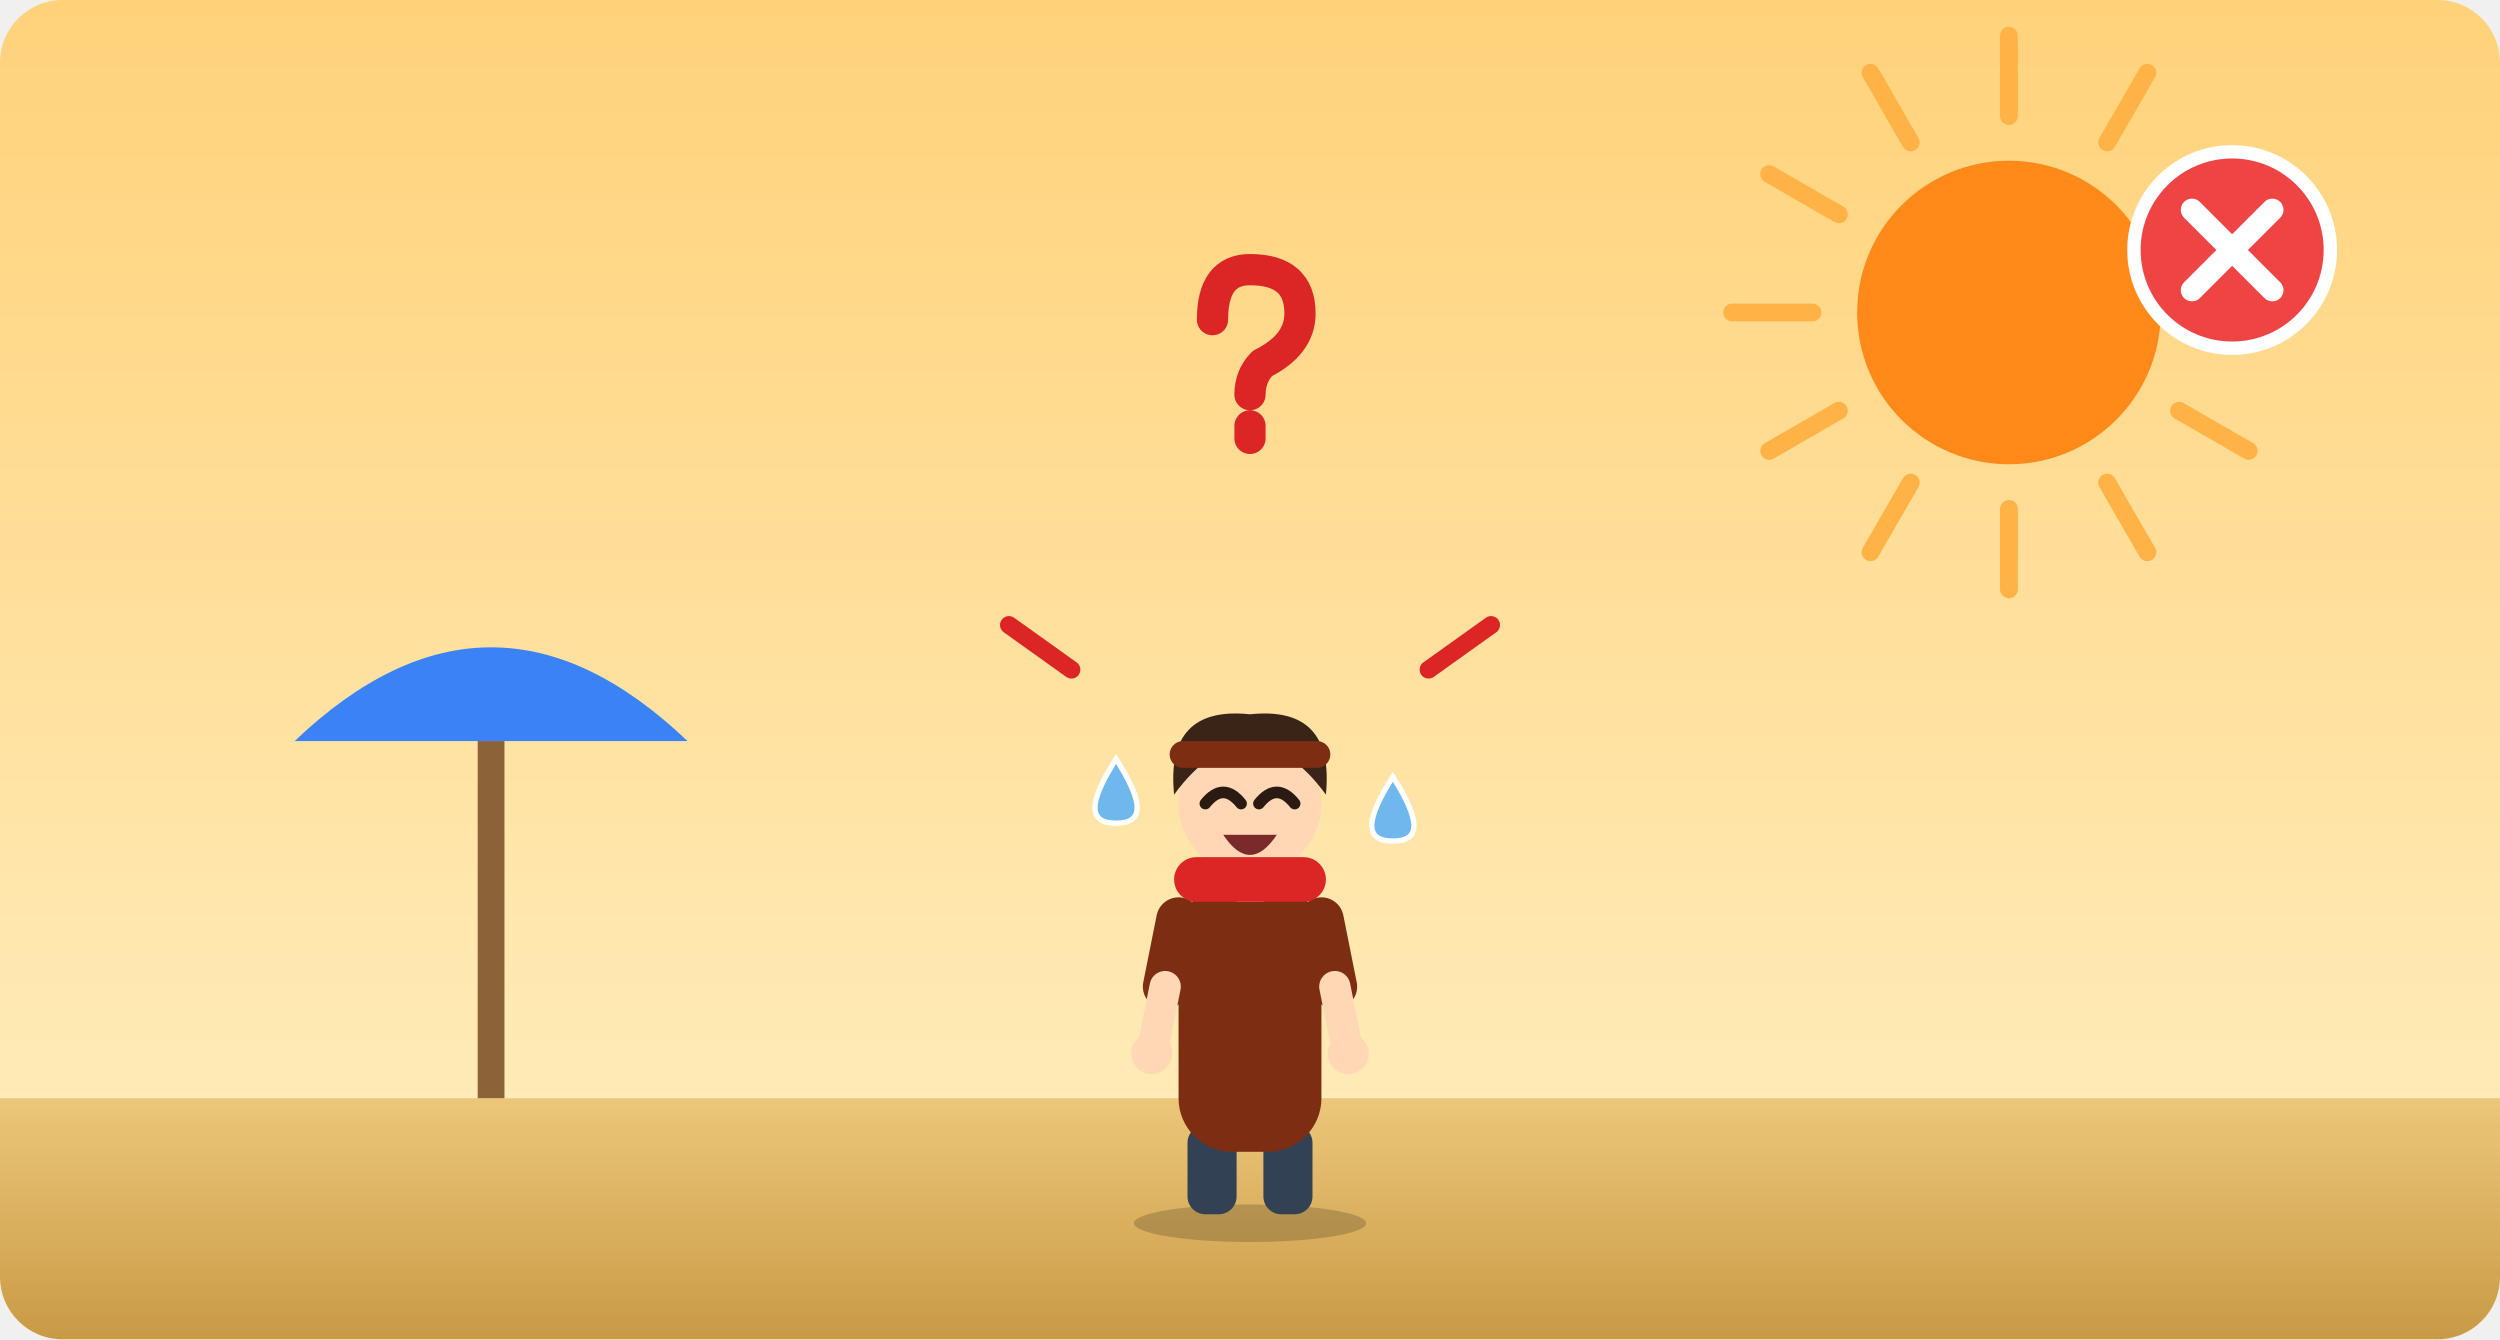
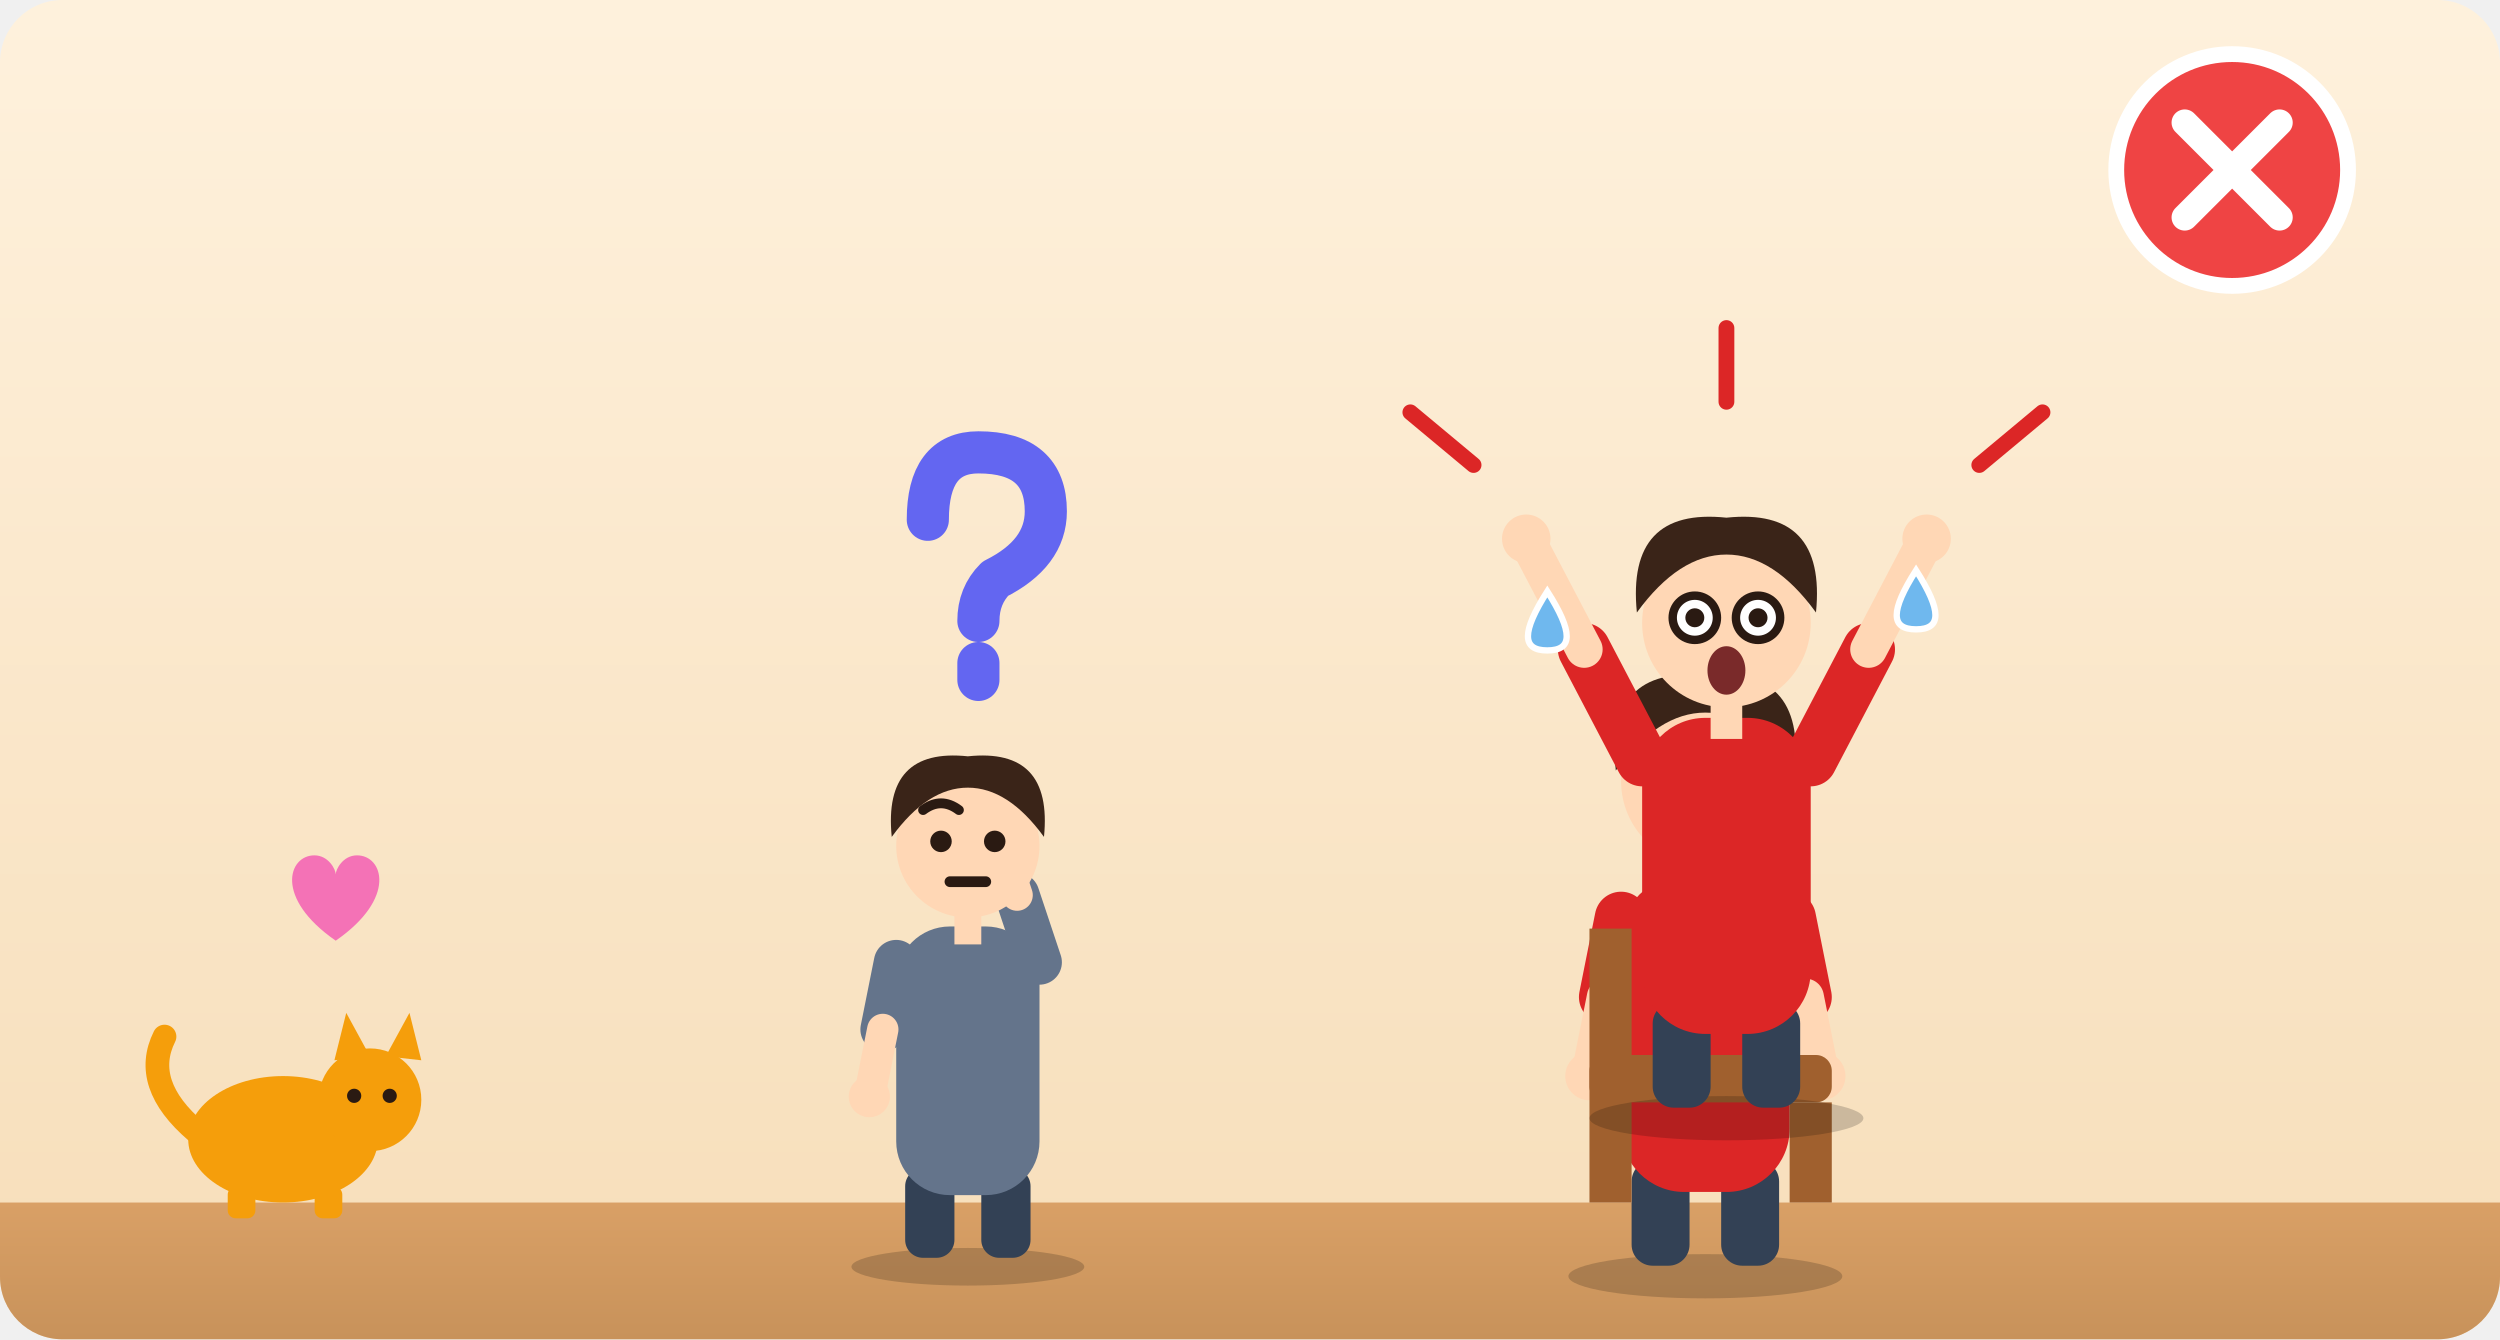
- <svg xmlns="http://www.w3.org/2000/svg" data-n="3" data-t="1" data-c="#dc2626" viewBox="0 0 560 300" role="img" aria-label="찌는 여름 해변에서 두꺼운 겨울 코트와 목도리를 걸친 앞뒤 안 맞는 행동">
+ <svg xmlns="http://www.w3.org/2000/svg" data-n="3" data-t="1" data-c="#dc2626" viewBox="0 0 560 300" role="img" aria-label="작고 순한 아기 고양이를 보고 의자 위로 뛰어올라 벌벌 떠는 비합리적인 공포">
  <defs>
    <clipPath id="irrational_clip">
      <rect width="560" height="300" rx="14" />
    </clipPath>
    <linearGradient id="irrational_sky" x1="0" y1="0" x2="0" y2="1">
-       <stop offset="0" stop-color="#ffd27a" />
-       <stop offset="1" stop-color="#fff0c4" />
+       <stop offset="0" stop-color="#fff3e0" />
+       <stop offset="1" stop-color="#f6dcb6" />
    </linearGradient>
    <linearGradient id="irrational_gr" x1="0" y1="0" x2="0" y2="1">
-       <stop offset="0" stop-color="#ecc77a" />
-       <stop offset="1" stop-color="#c99a45" />
+       <stop offset="0" stop-color="#d9a066" />
+       <stop offset="1" stop-color="#b98650" />
    </linearGradient>
  </defs>
  <g clip-path="url(#irrational_clip)">
-     <rect width="560" height="300" fill="url(#irrational_sky)" />
-     <rect x="0" y="246" width="560" height="54" fill="url(#irrational_gr)" />
-     <g class="vs up" data-s="1">
-       <circle cx="450" cy="70" r="34" fill="#ff8a1a" />
-       <path d="M450 26L450 8M472 31.9L481 16.3M488.1 48L503.7 39M494 70L512 70M488.1 92L503.7 101M472 108.1L481 123.7M450 114L450 132M428 108.1L419 123.7M411.9 92L396.3 101M406 70L388 70M411.9 48L396.3 39M428 31.9L419 16.3" fill="none" stroke="#ffb347" stroke-width="4" stroke-linecap="round" stroke-linejoin="round" />
-       <g transform="translate(110 246)">
-         <rect x="-3" y="-80" width="6" height="80" fill="#8c6238" />
-         <path d="M-44 -80Q0 -122 44 -80Z" fill="#3b82f6" />
+     <g transform="translate(-90 -28) scale(1.18)">
+       <rect width="560" height="300" fill="url(#irrational_sky)" />
+       <rect x="0" y="252" width="560" height="48" fill="url(#irrational_gr)" />
+       <g class="vs up" data-s="1">
+         <g transform="translate(130 252) scale(0.75)">
+           <ellipse cx="0" cy="-16" rx="24" ry="16" fill="#f59e0b" />
+           <circle cx="22" cy="-26" r="13" fill="#f59e0b" />
+           <path d="M13 -36L16 -48L22 -37Z M26 -37L32 -48L35 -36Z" fill="#f59e0b" />
+           <circle cx="18" cy="-27" r="1.8" fill="#2a1a12" />
+           <circle cx="27" cy="-27" r="1.8" fill="#2a1a12" />
+           <path d="M-22 -18Q-36 -30 -30 -42" fill="none" stroke="#f59e0b" stroke-width="6" stroke-linecap="round" stroke-linejoin="round" />
+           <rect x="-14" y="-4" width="7" height="8" rx="2" fill="#f59e0b" />
+           <rect x="8" y="-4" width="7" height="8" rx="2" fill="#f59e0b" />
+         </g>
+         <path transform="translate(140 196) scale(0.45)" d="M0 14C-26 -4 -20 -22 -9 -22C-3 -22 0 -16 0 -14C0 -16 3 -22 9 -22C20 -22 26 -4 0 14Z" fill="#f472b6" />
      </g>
-     </g>
-     <g class="vs up" data-s="2">
-       <g transform="translate(280 262)">
-         <ellipse cx="0" cy="12" rx="26" ry="4.2" fill="#000" fill-opacity="0.18" />
-         <rect x="-14" y="-10" width="11" height="20" rx="4" fill="#334155" />
-         <rect x="3" y="-10" width="11" height="20" rx="4" fill="#334155" />
-         <rect x="-16" y="-64" width="32" height="60" rx="12" fill="#7c2d12" />
-         <path d="M-16 -56L-19 -41" fill="none" stroke="#7c2d12" stroke-width="10" stroke-linecap="round" stroke-linejoin="round" />
-         <path d="M-19 -41L-22 -26" fill="none" stroke="#ffd7b5" stroke-width="7" stroke-linecap="round" stroke-linejoin="round" />
-         <circle cx="-22" cy="-26" r="4.6" fill="#ffd7b5" />
-         <path d="M16 -56L19 -41" fill="none" stroke="#7c2d12" stroke-width="10" stroke-linecap="round" stroke-linejoin="round" />
-         <path d="M19 -41L22 -26" fill="none" stroke="#ffd7b5" stroke-width="7" stroke-linecap="round" stroke-linejoin="round" />
-         <circle cx="22" cy="-26" r="4.6" fill="#ffd7b5" />
-         <rect x="-3" y="-68" width="6" height="8" fill="#ffd7b5" />
-         <circle cx="0" cy="-82" r="16" fill="#ffd7b5" />
-         <path d="M-17 -84Q-19 -104 0 -102Q19 -104 17 -84Q9 -95 0 -95Q-9 -95 -17 -84Z" fill="#3a2418" />
-         <path d="M-10 -82Q-6 -87 -2 -82M2 -82Q6 -87 10 -82" fill="none" stroke="#2a1a12" stroke-width="2.6" stroke-linecap="round" stroke-linejoin="round" />
-         <path d="M-6 -75Q0 -66 6 -75Z" fill="#7a2a2a" />
-         <rect x="-17" y="-70" width="34" height="10" rx="5" fill="#dc2626" />
-         <rect x="-18" y="-96" width="36" height="6" rx="3" fill="#7c2d12" />
+       <g class="vs up" data-s="1" data-e="1">
+         <g transform="translate(400 254)">
+           <ellipse cx="0" cy="12" rx="26" ry="4.2" fill="#000" fill-opacity="0.18" />
+           <rect x="-14" y="-10" width="11" height="20" rx="4" fill="#334155" />
+           <rect x="3" y="-10" width="11" height="20" rx="4" fill="#334155" />
+           <rect x="-16" y="-64" width="32" height="60" rx="12" fill="#dc2626" />
+           <path d="M-16 -56L-19 -41" fill="none" stroke="#dc2626" stroke-width="10" stroke-linecap="round" stroke-linejoin="round" />
+           <path d="M-19 -41L-22 -26" fill="none" stroke="#ffd7b5" stroke-width="7" stroke-linecap="round" stroke-linejoin="round" />
+           <circle cx="-22" cy="-26" r="4.6" fill="#ffd7b5" />
+           <path d="M16 -56L19 -41" fill="none" stroke="#dc2626" stroke-width="10" stroke-linecap="round" stroke-linejoin="round" />
+           <path d="M19 -41L22 -26" fill="none" stroke="#ffd7b5" stroke-width="7" stroke-linecap="round" stroke-linejoin="round" />
+           <circle cx="22" cy="-26" r="4.6" fill="#ffd7b5" />
+           <rect x="-3" y="-68" width="6" height="8" fill="#ffd7b5" />
+           <circle cx="0" cy="-82" r="16" fill="#ffd7b5" />
+           <path d="M-17 -84Q-19 -104 0 -102Q19 -104 17 -84Q9 -95 0 -95Q-9 -95 -17 -84Z" fill="#3a2418" />
+           <circle cx="-6" cy="-83" r="2.4" fill="#2a1a12" />
+           <circle cx="6" cy="-83" r="2.4" fill="#2a1a12" />
+           <path d="M-6 -75Q0 -69 6 -75" fill="none" stroke="#2a1a12" stroke-width="2.8" stroke-linecap="round" stroke-linejoin="round" />
+         </g>
      </g>
-     </g>
-     <g class="vs pop" data-s="3">
-       <path d="M250 170c-6.3 9.9 -6.3 14.4 0 14.4c6.3 0 6.3 -4.5 0 -14.4Z" fill="#6fb8ee" stroke="#fff" stroke-width="1.2" />
-       <path d="M312 174c-6.3 9.9 -6.3 14.4 0 14.4c6.3 0 6.3 -4.5 0 -14.4Z" fill="#6fb8ee" stroke="#fff" stroke-width="1.2" />
-       <path d="M240 150L226 140M320 150L334 140" fill="none" stroke="#dc2626" stroke-width="4" stroke-linecap="round" stroke-linejoin="round" />
-       <path d="M271.6 71.6Q271.6 60.4 280 60.4Q291.2 60.4 291.2 70.2Q291.2 77.2 282.8 81.4Q280 84.2 280 88.4M280 95.4V98.2" fill="none" stroke="#dc2626" stroke-width="7" stroke-linecap="round" stroke-linejoin="round" />
-       <g transform="translate(500 56)">
-         <circle r="22" fill="#ef4444" stroke="#fff" stroke-width="3" />
-         <path d="M-9 -9L9 9M9 -9L-9 9" stroke="#fff" stroke-width="5" stroke-linecap="round" />
+       <g class="vs" data-s="2">
+         <g transform="translate(400 252)">
+           <rect x="-22" y="-52" width="8" height="52" fill="#a0602e" />
+           <rect x="-22" y="-28" width="46" height="9" rx="3" fill="#a0602e" />
+           <rect x="16" y="-19" width="8" height="19" fill="#a0602e" />
+         </g>
+         <g transform="translate(404 224)">
+           <ellipse cx="0" cy="12" rx="26" ry="4.2" fill="#000" fill-opacity="0.18" />
+           <rect x="-14" y="-10" width="11" height="20" rx="4" fill="#334155" />
+           <rect x="3" y="-10" width="11" height="20" rx="4" fill="#334155" />
+           <rect x="-16" y="-64" width="32" height="60" rx="12" fill="#dc2626" />
+           <path d="M-16 -56L-27 -77" fill="none" stroke="#dc2626" stroke-width="10" stroke-linecap="round" stroke-linejoin="round" />
+           <path d="M-27 -77L-38 -98" fill="none" stroke="#ffd7b5" stroke-width="7" stroke-linecap="round" stroke-linejoin="round" />
+           <circle cx="-38" cy="-98" r="4.6" fill="#ffd7b5" />
+           <path d="M16 -56L27 -77" fill="none" stroke="#dc2626" stroke-width="10" stroke-linecap="round" stroke-linejoin="round" />
+           <path d="M27 -77L38 -98" fill="none" stroke="#ffd7b5" stroke-width="7" stroke-linecap="round" stroke-linejoin="round" />
+           <circle cx="38" cy="-98" r="4.6" fill="#ffd7b5" />
+           <rect x="-3" y="-68" width="6" height="8" fill="#ffd7b5" />
+           <circle cx="0" cy="-82" r="16" fill="#ffd7b5" />
+           <path d="M-17 -84Q-19 -104 0 -102Q19 -104 17 -84Q9 -95 0 -95Q-9 -95 -17 -84Z" fill="#3a2418" />
+           <circle cx="-6" cy="-83" r="4.2" fill="#fff" stroke="#2a1a12" stroke-width="1.6" />
+           <circle cx="6" cy="-83" r="4.2" fill="#fff" stroke="#2a1a12" stroke-width="1.6" />
+           <circle cx="-6" cy="-83" r="1.8" fill="#2a1a12" />
+           <circle cx="6" cy="-83" r="1.8" fill="#2a1a12" />
+           <ellipse cx="0" cy="-73" rx="3.6" ry="4.6" fill="#7a2a2a" />
+         </g>
+         <path d="M370 136c-4.9 7.7 -4.9 11.2 0 11.2c4.9 0 4.9 -3.5 0 -11.2Z" fill="#6fb8ee" stroke="#fff" stroke-width="1.2" />
+         <path d="M440 132c-4.9 7.7 -4.9 11.2 0 11.2c4.9 0 4.9 -3.5 0 -11.2Z" fill="#6fb8ee" stroke="#fff" stroke-width="1.2" />
+         <path d="M356 112L344 102M452 112L464 102M404 100V86" fill="none" stroke="#dc2626" stroke-width="3" stroke-linecap="round" stroke-linejoin="round" />
+       </g>
+       <g class="vs pop" data-s="3">
+         <g transform="translate(260 254) scale(0.85)">
+           <ellipse cx="0" cy="12" rx="26" ry="4.2" fill="#000" fill-opacity="0.18" />
+           <rect x="-14" y="-10" width="11" height="20" rx="4" fill="#334155" />
+           <rect x="3" y="-10" width="11" height="20" rx="4" fill="#334155" />
+           <rect x="-16" y="-64" width="32" height="60" rx="12" fill="#64748b" />
+           <path d="M-16 -56L-19 -41" fill="none" stroke="#64748b" stroke-width="10" stroke-linecap="round" stroke-linejoin="round" />
+           <path d="M-19 -41L-22 -26" fill="none" stroke="#ffd7b5" stroke-width="7" stroke-linecap="round" stroke-linejoin="round" />
+           <circle cx="-22" cy="-26" r="4.6" fill="#ffd7b5" />
+           <path d="M16 -56L11 -71" fill="none" stroke="#64748b" stroke-width="10" stroke-linecap="round" stroke-linejoin="round" />
+           <path d="M11 -71L6 -86" fill="none" stroke="#ffd7b5" stroke-width="7" stroke-linecap="round" stroke-linejoin="round" />
+           <circle cx="6" cy="-86" r="4.6" fill="#ffd7b5" />
+           <rect x="-3" y="-68" width="6" height="8" fill="#ffd7b5" />
+           <circle cx="0" cy="-82" r="16" fill="#ffd7b5" />
+           <path d="M-17 -84Q-19 -104 0 -102Q19 -104 17 -84Q9 -95 0 -95Q-9 -95 -17 -84Z" fill="#3a2418" />
+           <circle cx="-6" cy="-83" r="2.4" fill="#2a1a12" />
+           <circle cx="6" cy="-83" r="2.4" fill="#2a1a12" />
+           <path d="M-10 -90Q-6 -93 -2 -90" fill="none" stroke="#2a1a12" stroke-width="2.2" stroke-linecap="round" stroke-linejoin="round" />
+           <path d="M-4 -74H4" fill="none" stroke="#2a1a12" stroke-width="2.4" stroke-linecap="round" stroke-linejoin="round" />
+         </g>
+         <path d="M252.4 122.4Q252.4 109.6 262 109.6Q274.8 109.6 274.8 120.8Q274.8 128.8 265.2 133.6Q262 136.8 262 141.6M262 149.6V152.8" fill="none" stroke="#6366f1" stroke-width="8" stroke-linecap="round" stroke-linejoin="round" />
+         <g transform="translate(500 56)">
+           <circle r="22" fill="#ef4444" stroke="#fff" stroke-width="3" />
+           <path d="M-9 -9L9 9M9 -9L-9 9" stroke="#fff" stroke-width="5" stroke-linecap="round" />
+         </g>
      </g>
    </g>
  </g>
</svg>
